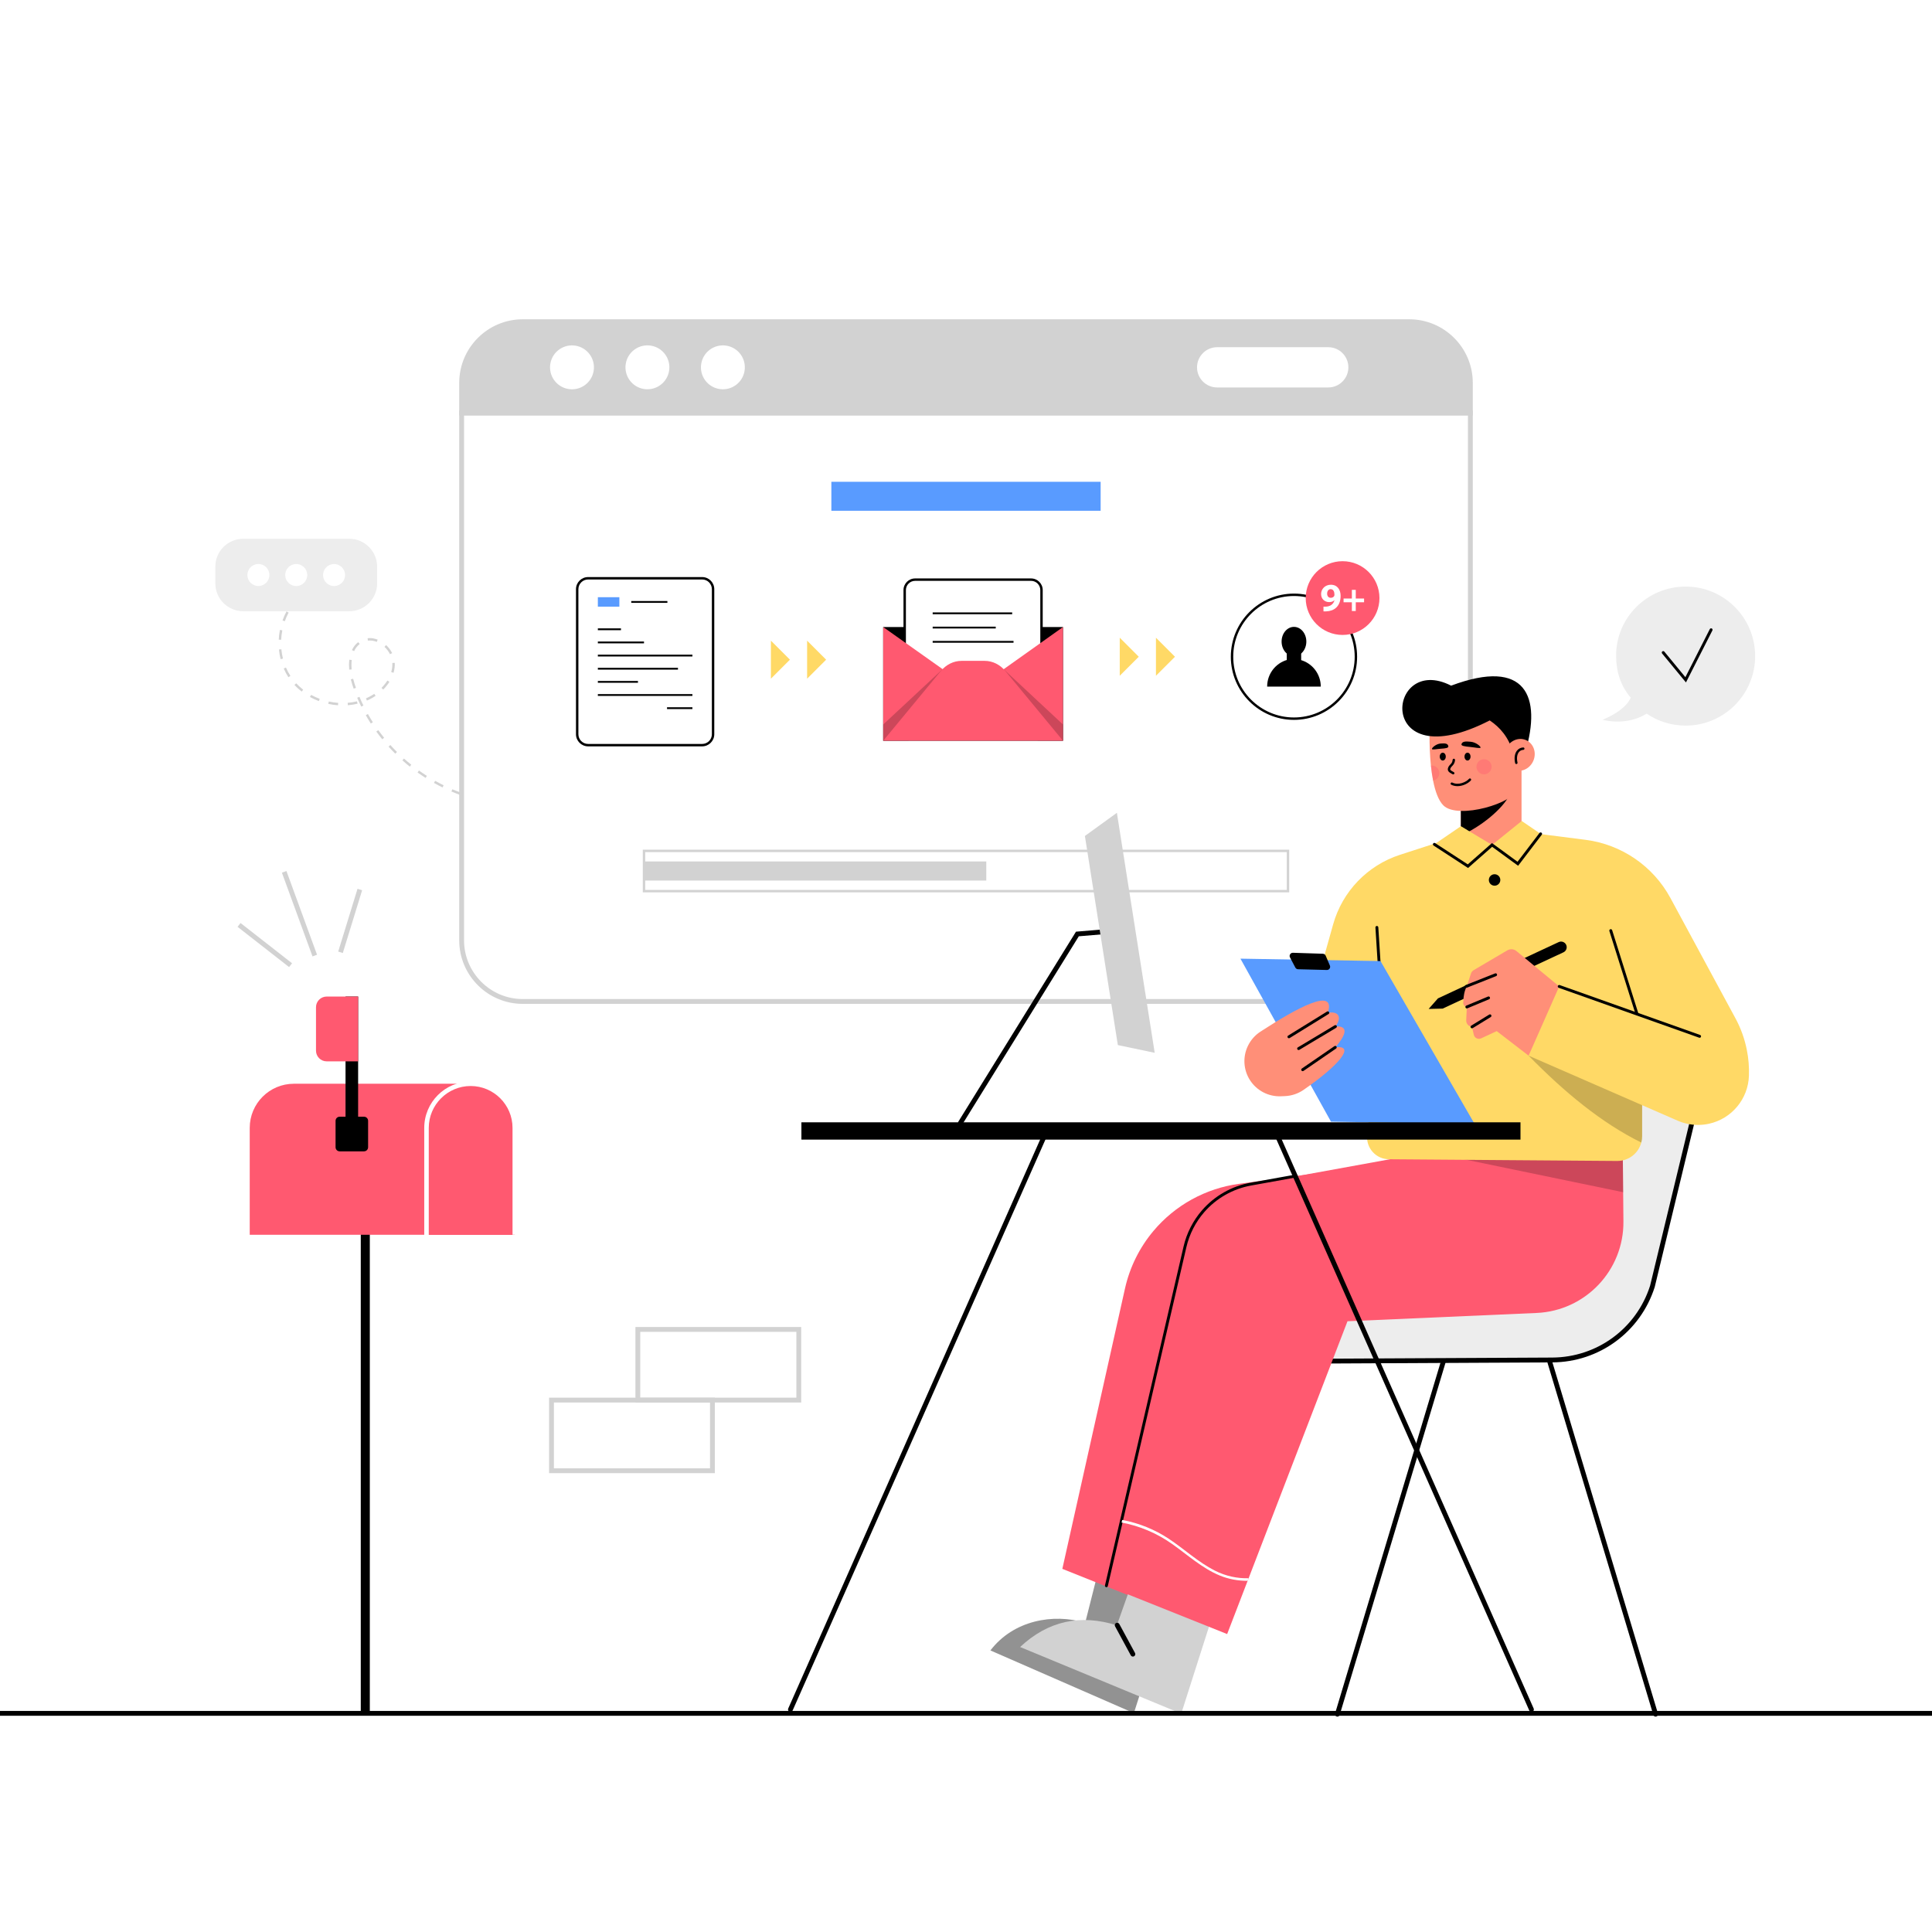
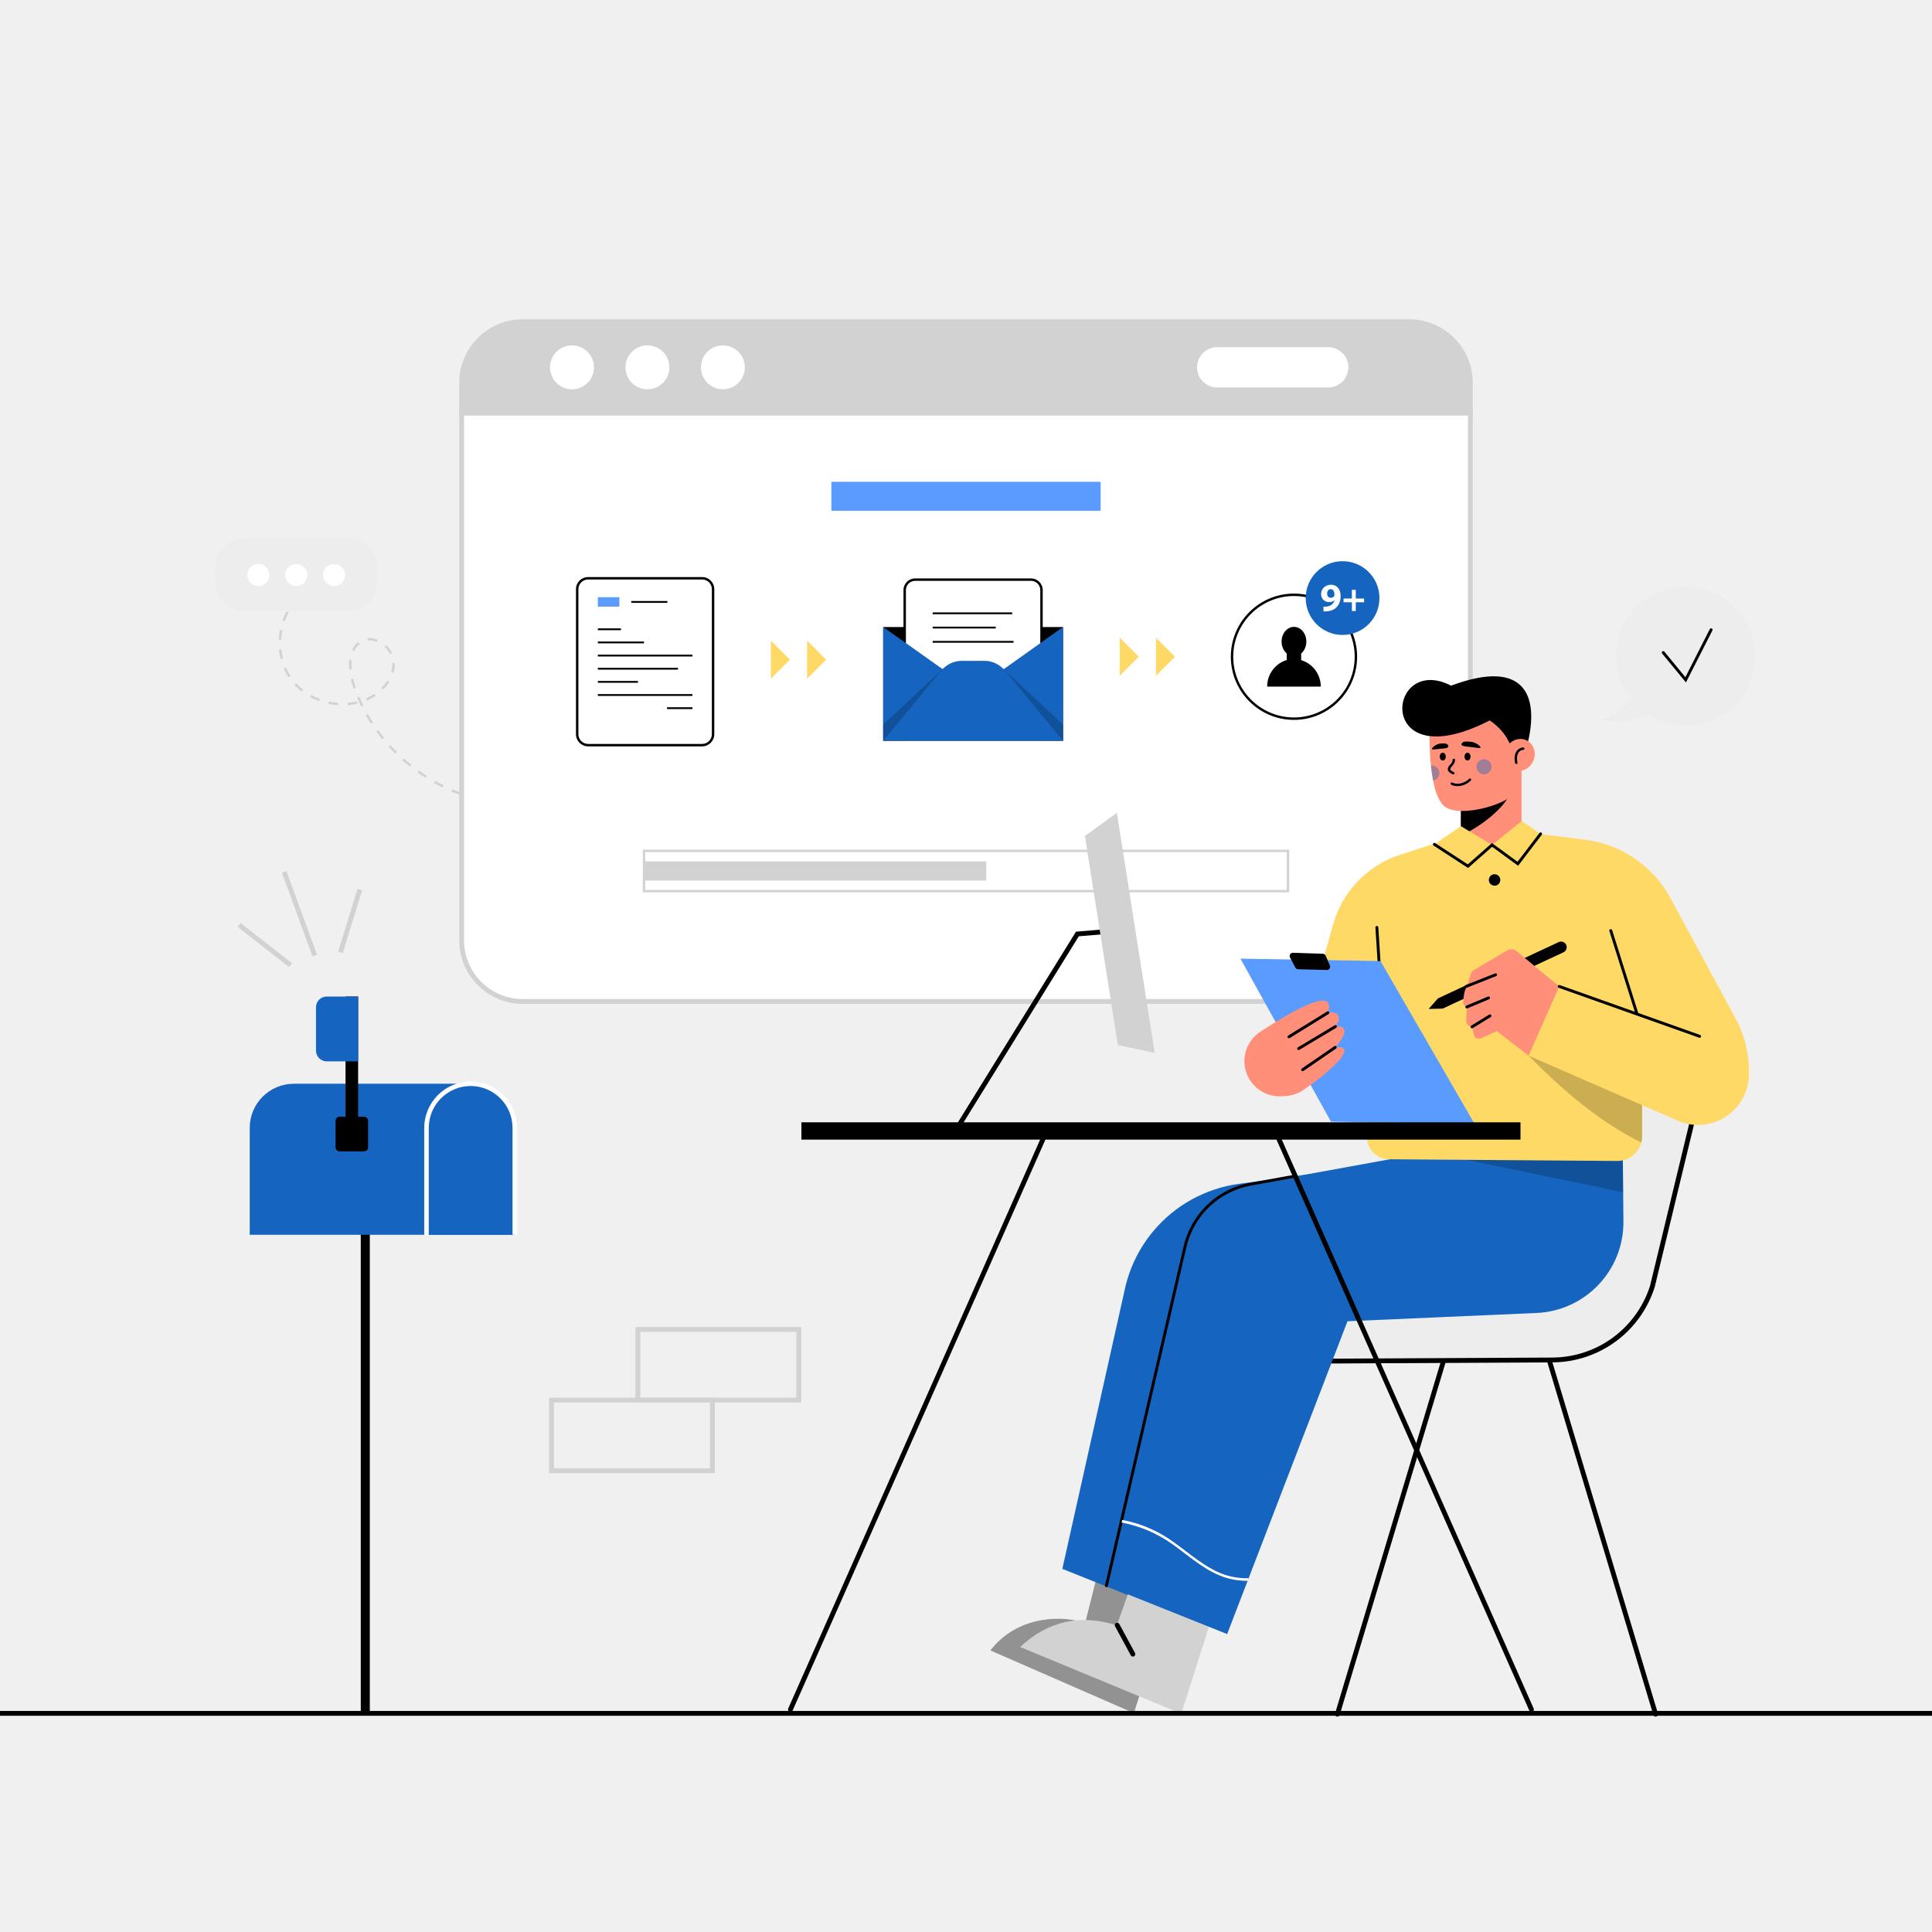
<svg xmlns="http://www.w3.org/2000/svg" version="1.1" x="0px" y="0px" viewBox="0 0 2000 2000" style="enable-background:new 0 0 2000 2000;" xml:space="preserve">
  <g id="BACKGROUND">
-     <rect style="fill:#FFFFFF;" width="2000" height="2000" />
+     <rect style="fill:#ff000000;" width="2000" height="2000" />
  </g>
  <g id="OBJECTS">
    <g>
      <g>
        <path style="fill:#D2D2D2;" d="M495.989,828.682c-3.24-0.745-6.519-1.602-9.744-2.548l0.703-2.4     c3.179,0.933,6.409,1.777,9.6,2.511L495.989,828.682z M476.67,823.018c-3.142-1.124-6.298-2.357-9.38-3.663l0.977-2.302     c3.038,1.289,6.149,2.504,9.246,3.612L476.67,823.018z M458.132,815.166c-2.998-1.475-5.995-3.053-8.907-4.691l1.225-2.18     c2.874,1.616,5.829,3.173,8.785,4.628L458.132,815.166z M440.587,805.302c-2.813-1.791-5.62-3.687-8.343-5.633l1.455-2.034     c2.687,1.921,5.457,3.792,8.231,5.558L440.587,805.302z M424.216,793.596c-2.612-2.09-5.199-4.275-7.69-6.494l1.663-1.868     c2.458,2.191,5.012,4.347,7.59,6.409L424.216,793.596z M409.192,780.205c-2.373-2.353-4.712-4.802-6.953-7.278l1.853-1.677     c2.211,2.443,4.519,4.858,6.86,7.18L409.192,780.205z M395.686,765.287c-2.108-2.598-4.17-5.286-6.128-7.986l2.024-1.467     c1.931,2.665,3.965,5.315,6.045,7.879L395.686,765.287z M383.879,748.987c-1.811-2.815-3.564-5.714-5.209-8.616l2.175-1.233     c1.621,2.861,3.35,5.72,5.136,8.496L383.879,748.987z M373.959,731.471c-1.484-3.009-2.894-6.091-4.189-9.158l2.302-0.974     c1.278,3.024,2.666,6.061,4.129,9.026L373.959,731.471z M349.919,730.1c-3.359-0.237-6.748-0.724-10.068-1.45l0.532-2.441     c3.204,0.7,6.472,1.169,9.712,1.399L349.919,730.1z M360.096,730.063l-0.198-2.493c3.285-0.261,6.538-0.779,9.669-1.539     l0.591,2.429C366.899,729.252,363.514,729.791,360.096,730.063z M330.093,725.775c-3.189-1.195-6.298-2.626-9.242-4.253     l1.208-2.188c2.838,1.567,5.836,2.947,8.91,4.099L330.093,725.775z M379.833,725.236l-0.991-2.295     c0.876-0.378,1.746-0.78,2.605-1.204c2.046-1.011,4.053-2.177,5.962-3.463l1.397,2.073c-2.001,1.35-4.105,2.572-6.252,3.632     C381.654,724.421,380.748,724.84,379.833,725.236z M312.341,715.934c-2.711-2.096-5.245-4.405-7.533-6.865l1.831-1.702     c2.195,2.36,4.628,4.577,7.23,6.589L312.341,715.934z M396.702,713.845l-1.77-1.765c2.362-2.372,4.404-4.919,6.067-7.573     l2.119,1.328C401.355,708.646,399.197,711.342,396.702,713.845z M366.127,712.922c-0.508-1.436-0.996-2.877-1.465-4.326     c-0.568-1.753-1.074-3.556-1.508-5.358l2.432-0.583c0.417,1.739,0.907,3.48,1.454,5.172c0.461,1.427,0.942,2.847,1.443,4.26     L366.127,712.922z M298.528,701.029c-1.832-2.82-3.447-5.848-4.8-9l2.297-0.986c1.296,3.021,2.844,5.923,4.6,8.624     L298.528,701.029z M407.388,696.451l-2.4-0.701c0.797-2.728,1.201-5.504,1.202-8.251c0-0.406-0.009-0.815-0.026-1.222     l2.497-0.107c0.02,0.443,0.028,0.886,0.028,1.329C408.689,690.485,408.251,693.496,407.388,696.451z M361.504,693.192     c-0.138-1.626-0.208-3.23-0.208-4.767c-0.001-1.885,0.103-3.724,0.31-5.469l2.483,0.296c-0.195,1.646-0.294,3.386-0.293,5.172     c0,1.469,0.067,3.002,0.198,4.558L361.504,693.192z M290.481,682.373c-0.815-3.258-1.393-6.633-1.713-10.034l2.488-0.234     c0.31,3.275,0.864,6.526,1.649,9.661L290.481,682.373z M403.724,677.201c-1.396-2.782-3.375-5.409-5.719-7.595l1.704-1.829     c2.56,2.388,4.72,5.258,6.249,8.303L403.724,677.201z M366.588,674.026l-2.263-1.06c1.572-3.359,3.756-6.13,6.489-8.239     l1.526,1.98C369.926,668.569,367.991,671.031,366.588,674.026z M390.026,664.486c-2.417-0.957-4.849-1.442-7.225-1.442     c-0.002,0-0.005,0-0.009,0c-0.653,0-1.306,0.037-1.957,0.112l-0.291-2.483c0.746-0.088,1.497-0.129,2.247-0.129     c0.003,0,0.006,0,0.01,0c2.693,0,5.432,0.545,8.145,1.618L390.026,664.486z M291.049,662.294l-2.498-0.127     c0.171-3.375,0.59-6.771,1.243-10.095l2.454,0.483C291.616,655.76,291.213,659.037,291.049,662.294z M294.833,643.093     l-2.356-0.833c1.138-3.22,2.518-6.354,4.105-9.315l2.205,1.182C297.259,636.976,295.929,639.993,294.833,643.093z      M304.087,625.896l-1.985-1.521c2.086-2.721,4.397-5.256,6.871-7.538l1.694,1.838C308.3,620.859,306.085,623.289,304.087,625.896     z" />
        <g>
          <path style="fill:#EDEDED;" d="M361.56,632.746H251.756c-15.932,0-28.848-12.916-28.848-28.848v-17.305      c0-15.932,12.915-28.848,28.848-28.848H361.56c15.932,0,28.848,12.916,28.848,28.848v17.305      C390.408,619.831,377.493,632.746,361.56,632.746z" />
          <g>
            <ellipse transform="matrix(0.9997 -0.0238 0.0238 0.9997 -14.0848 6.5315)" style="fill:#FFFFFF;" cx="267.477" cy="595.246" rx="11.397" ry="11.397" />
            <ellipse transform="matrix(0.999 -0.0453 0.0453 0.999 -26.6581 14.5074)" style="fill:#FFFFFF;" cx="306.658" cy="595.246" rx="11.397" ry="11.397" />
            <ellipse transform="matrix(0.999 -0.0453 0.0453 0.999 -26.6178 16.2828)" style="fill:#FFFFFF;" cx="345.839" cy="595.246" rx="11.397" ry="11.397" />
          </g>
        </g>
      </g>
      <g>
        <g>
          <path style="fill:#FFFFFF;" d="M477.881,427.5v545.911c0,34.96,28.34,63.3,63.3,63.3h917.638c34.96,0,63.3-28.34,63.3-63.3      V427.5H477.881z" />
          <path style="fill:#D2D2D2;" d="M1458.818,1039.211H541.182c-36.283,0-65.801-29.519-65.801-65.801V425h1049.238v548.411      C1524.619,1009.692,1495.1,1039.211,1458.818,1039.211z M480.381,430v543.411c0,33.525,27.275,60.801,60.801,60.801h917.637      c33.525,0,60.801-27.275,60.801-60.801V430H480.381z" />
        </g>
        <g>
          <g>
            <path style="fill:#D2D2D2;" d="M1522.119,396.319c0-34.96-28.34-63.3-63.3-63.3H541.181c-34.96,0-63.3,28.34-63.3,63.3V427.5       h1044.238V396.319z" />
            <path style="fill:#D2D2D2;" d="M1524.619,430H475.381v-33.682c0-36.282,29.518-65.8,65.801-65.8h917.637       c36.282,0,65.801,29.518,65.801,65.8V430z M480.381,425h1039.238v-28.682c0-33.525-27.275-60.8-60.801-60.8H541.182       c-33.525,0-60.801,27.274-60.801,60.8V425z" />
          </g>
          <g>
            <ellipse transform="matrix(0.172 -0.9851 0.9851 0.172 115.6867 898.1489)" style="fill:#FFFFFF;" cx="592.1" cy="380.259" rx="22.725" ry="22.725" />
            <ellipse transform="matrix(0.1613 -0.9869 0.9869 0.1613 186.8234 980.3604)" style="fill:#FFFFFF;" cx="670.225" cy="380.259" rx="22.725" ry="22.725" />
            <ellipse transform="matrix(0.1556 -0.9878 0.9878 0.1556 256.2703 1060.32)" style="fill:#FFFFFF;" cx="748.35" cy="380.259" rx="22.725" ry="22.725" />
          </g>
          <path style="fill:#FFFFFF;" d="M1375,401.093h-115c-11.506,0-20.833-9.327-20.833-20.833v0c0-11.506,9.328-20.833,20.833-20.833      h115c11.506,0,20.833,9.327,20.833,20.833v0C1395.833,391.765,1386.506,401.093,1375,401.093z" />
        </g>
        <g>
          <rect x="860.625" y="498.75" style="fill:#599BFF;" width="278.75" height="30" />
          <g>
            <g>
              <rect x="666.667" y="880.833" style="fill:#FFFFFF;" width="666.667" height="41.667" />
              <path style="fill:#D2D2D2;" d="M1334.583,923.75H665.416v-44.166h669.166V923.75z M667.916,921.25h664.166v-39.166H667.916        V921.25z" />
            </g>
            <g>
              <rect x="666.667" y="891.781" style="fill:#D2D2D2;" width="354.326" height="19.771" />
            </g>
          </g>
          <g>
            <g>
              <polygon style="fill:#FFD966;" points="798.04,702.581 798.04,663.206 817.728,682.893       " />
              <polygon style="fill:#FFD966;" points="835.52,702.581 835.52,663.206 855.208,682.893       " />
            </g>
            <g>
              <polygon style="fill:#FFD966;" points="1159.157,699.538 1159.157,660.163 1178.844,679.85       " />
              <polygon style="fill:#FFD966;" points="1196.636,699.538 1196.636,660.163 1216.324,679.85       " />
            </g>
            <g>
              <g>
                <path style="fill:#FFFFFF;" d="M726.881,771.37H608.795c-6.236,0-11.291-5.055-11.291-11.291V609.921         c0-6.236,5.055-11.291,11.291-11.291h118.086c6.236,0,11.291,5.055,11.291,11.291v150.158         C738.172,766.315,733.117,771.37,726.881,771.37z" />
                <path d="M726.881,772.621H608.795c-6.915,0-12.542-5.626-12.542-12.542V609.921c0-6.915,5.626-12.542,12.542-12.542h118.086         c6.915,0,12.542,5.626,12.542,12.542v150.159C739.423,766.995,733.796,772.621,726.881,772.621z M608.795,599.879         c-5.537,0-10.042,4.504-10.042,10.042v150.159c0,5.537,4.504,10.042,10.042,10.042h118.086         c5.537,0,10.042-4.504,10.042-10.042V609.921c0-5.537-4.504-10.042-10.042-10.042H608.795z" />
              </g>
              <g>
                <rect x="618.898" y="618.226" style="fill:#599BFF;" width="22.272" height="9.798" />
                <rect x="653.479" y="622.188" width="37.413" height="1.875" />
                <rect x="618.898" y="650.494" width="23.933" height="1.875" />
                <rect x="618.898" y="664.103" width="47.769" height="1.875" />
                <rect x="618.898" y="677.711" width="97.881" height="1.875" />
                <rect x="618.898" y="691.321" width="82.936" height="1.875" />
                <rect x="618.898" y="704.929" width="41.516" height="1.875" />
                <rect x="618.898" y="718.538" width="97.881" height="1.875" />
                <rect x="690.502" y="732.147" width="26.277" height="1.875" />
              </g>
            </g>
            <g>
              <rect x="914.28" y="649.105" width="186.138" height="117.72" />
              <g>
                <g>
                  <path style="fill:#FFFFFF;" d="M1067.375,756.62H947.323c-5.957,0-10.786-4.829-10.786-10.786V610.827          c0-5.957,4.829-10.786,10.786-10.786h120.052c5.957,0,10.786,4.829,10.786,10.786v135.006          C1078.161,751.791,1073.332,756.62,1067.375,756.62z" />
                  <path d="M1067.375,757.87H947.323c-6.637,0-12.037-5.399-12.037-12.036V610.828c0-6.637,5.4-12.036,12.037-12.036h120.052          c6.636,0,12.036,5.399,12.036,12.036v135.006C1079.412,752.471,1074.011,757.87,1067.375,757.87z M947.323,601.292          c-5.259,0-9.537,4.277-9.537,9.536v135.006c0,5.259,4.279,9.536,9.537,9.536h120.052c5.259,0,9.536-4.277,9.536-9.536          V610.828c0-5.259-4.277-9.536-9.536-9.536H947.323z" />
                </g>
                <g>
                  <rect x="965.498" y="633.97" width="82.31" height="1.875" />
                  <rect x="965.498" y="648.723" width="65.293" height="1.875" />
                  <rect x="965.498" y="663.475" width="83.701" height="1.875" />
                </g>
              </g>
-               <polyline style="fill:#FF5970;" points="914.279,649.108 989.476,702.389 914.279,766.824       " />
-               <polyline style="fill:#FF5970;" points="1100.418,649.108 1024.694,702.916 1100.418,766.824       " />
+               <polyline style="fill:#1565c0;" points="914.279,649.108 989.476,702.389 914.279,766.824       " />
+               <polyline style="fill:#1565c0;" points="1100.418,649.108 1024.694,702.916 1100.418,766.824       " />
              <polygon style="opacity:0.2;" points="1100.418,750.01 1100.418,766.825 1074.338,766.825 1038.89,692.675       " />
              <polygon style="opacity:0.2;" points="914.279,750.01 914.279,766.825 940.359,766.825 975.807,692.675       " />
-               <path style="fill:#FF5970;" d="M973.861,694.746l-59.582,72.079h186.139l-59.582-72.079        c-5.607-6.783-13.356-10.618-21.457-10.618h-24.063C987.217,684.128,979.468,687.963,973.861,694.746z" />
+               <path style="fill:#1565c0;" d="M973.861,694.746l-59.582,72.079h186.139l-59.582-72.079        c-5.607-6.783-13.356-10.618-21.457-10.618h-24.063C987.217,684.128,979.468,687.963,973.861,694.746z" />
            </g>
            <g>
              <g>
                <g>
                  <ellipse transform="matrix(0.7071 -0.7071 0.7071 0.7071 -88.3933 1146.3)" style="fill:#FFFFFF;" cx="1339.51" cy="679.85" rx="64.115" ry="64.115" />
                  <path d="M1339.509,745.215c-36.042,0-65.364-29.323-65.364-65.365c0-36.043,29.321-65.365,65.364-65.365          s65.366,29.322,65.366,65.365C1404.875,715.892,1375.552,745.215,1339.509,745.215z M1339.509,616.985          c-34.663,0-62.864,28.201-62.864,62.865c0,34.664,28.201,62.865,62.864,62.865c34.666,0,62.866-28.201,62.866-62.865          C1402.375,645.185,1374.175,616.985,1339.509,616.985z" />
                </g>
                <g>
                  <ellipse cx="1339.51" cy="664.142" rx="12.805" ry="15.204" />
                  <path d="M1367.259,710.762h-55.498v-0.139c0-12.807,8.502-24.057,20.823-27.553l6.597-1.872l7.085,1.963          C1358.671,686.598,1367.259,697.889,1367.259,710.762L1367.259,710.762z" />
                  <rect x="1332.064" y="672.899" width="14.892" height="14.523" />
                </g>
              </g>
              <g>
-                 <circle style="fill:#FF5970;" cx="1389.837" cy="619.121" r="38.171" />
+                 <circle style="fill:#1565c0;" cx="1389.837" cy="619.121" r="38.171" />
                <g>
                  <path style="fill:#FFFFFF;" d="M1370.061,627.984c0.784,0.082,1.481,0.082,2.717,0c1.893-0.124,3.826-0.658,5.266-1.645          c1.729-1.194,2.881-2.921,3.374-4.938l-0.124-0.04c-1.193,1.233-2.921,1.933-5.347,1.933c-4.526,0-8.355-3.168-8.355-8.352          c0-5.226,4.198-9.628,10.081-9.628c6.871,0,10.124,5.266,10.124,11.521c0,5.555-1.772,9.627-4.694,12.302          c-2.55,2.303-6.047,3.58-10.201,3.744c-1.072,0.082-2.141,0.042-2.841,0V627.984z M1373.847,614.572          c0,2.303,1.236,4.278,3.786,4.278c1.689,0,2.881-0.823,3.457-1.769c0.204-0.37,0.328-0.782,0.328-1.563          c0-2.839-1.069-5.637-3.91-5.637C1375.371,609.882,1373.807,611.773,1373.847,614.572z" />
                  <path style="fill:#FFFFFF;" d="M1403.486,610.622v8.969h8.597v3.868h-8.597v9.052h-4.034v-9.052h-8.6v-3.868h8.6v-8.969          H1403.486z" />
                </g>
              </g>
            </g>
          </g>
        </g>
      </g>
      <g>
        <path d="M1384.451,1777.026c-0.237,0-0.479-0.034-0.72-0.105c-1.321-0.398-2.07-1.792-1.675-3.115l114.834-382.153     c0.398-1.321,1.77-2.073,3.115-1.675c1.321,0.398,2.07,1.792,1.675,3.115l-114.834,382.153     C1386.519,1776.328,1385.527,1777.026,1384.451,1777.026z" />
        <path d="M1713.894,1777.026c-1.077,0-2.068-0.698-2.395-1.78l-114.834-382.153c-0.396-1.323,0.354-2.717,1.675-3.115     c1.338-0.398,2.715,0.354,3.115,1.675l114.834,382.153c0.396,1.323-0.354,2.717-1.675,3.115     C1714.373,1776.992,1714.131,1777.026,1713.894,1777.026z" />
        <g>
          <path style="fill:#EDEDED;" d="M1348.311,1409.142l258.613-1.306c47.371-0.239,89.2-30.956,103.608-76.083l52.668-217.984      l-192.932-73.417L1348.311,1409.142z" />
          <path d="M1343.875,1411.663l225.33-374.392l1.953,0.745l194.99,74.202l-53.186,220.122      c-14.832,46.477-57.422,77.751-106.025,77.998L1343.875,1411.663z M1571.333,1043.433l-218.586,363.186l254.165-1.282      c46.431-0.234,87.114-30.112,101.24-74.343l52.102-215.671L1571.333,1043.433z" />
        </g>
      </g>
      <g>
        <path style="fill:#D2D2D2;" d="M829.394,1451.86H657.795v-78.142h171.599V1451.86z M662.795,1446.86h161.599v-68.142H662.795     V1446.86z" />
        <path style="fill:#D2D2D2;" d="M740,1525H568.402v-78.14H740V1525z M573.402,1520H735v-68.14H573.402V1520z" />
      </g>
      <g>
        <g>
          <path style="fill:#EDEDED;" d="M1744.959,607.222c-39.744,0-72.279,32.22-71.963,71.963      c0.129,16.231,4.504,30.398,15.129,43.106c-4.375,9.792-16.411,17.455-29.12,22.866c17.87,4.217,34.537,0.675,45.55-6.42      c11.519,7.83,25.425,12.41,40.404,12.41c39.744,0,71.963-32.219,71.963-71.963      C1816.922,639.441,1784.703,607.222,1744.959,607.222z" />
          <path d="M1745.3,706.473l-24.697-29.99c-0.527-0.64-0.437-1.585,0.203-2.112c0.64-0.525,1.584-0.437,2.112,0.205l21.782,26.45      l25.291-49.775c0.378-0.74,1.287-1.028,2.017-0.658c0.74,0.376,1.033,1.279,0.659,2.018L1745.3,706.473z" />
        </g>
        <g>
          <g>
            <g>
              <path style="fill:#929292;" d="M1211.104,1656.5l-37.32,116.919l-148.519-64.884c23.75-31.159,65-38.659,98.125-28.659        l13.75-54.375L1211.104,1656.5z" />
-               <path style="fill:#FF5970;" d="M1622.943,1189.057l0.758,82.872l-285.636,103.325l-113.333,298.81l-125-50l64.931-290.545        c4.933-21.819,15.015-42.14,29.405-59.267l0,0c22.403-26.666,53.929-44.04,88.439-48.737l246.374-33.534L1622.943,1189.057z" />
+               <path style="fill:#1565c0;" d="M1622.943,1189.057l0.758,82.872l-285.636,103.325l-113.333,298.81l-125-50l64.931-290.545        c4.933-21.819,15.015-42.14,29.405-59.267l0,0c22.403-26.666,53.929-44.04,88.439-48.737l246.374-33.534L1622.943,1189.057z" />
            </g>
            <path style="fill:#D2D2D2;" d="M1262.482,1649.655l-39.683,124.323l-166.786-68.992c28.976-27.137,62.429-34.306,100.146-22.45       l23.506-66.405L1262.482,1649.655z" />
-             <path style="fill:#FF5970;" d="M1680.565,1264.426c0.45,50.625-39.275,92.525-89.875,94.75l-195.775,8.575l-124.575,323.825       l-15.925-6.375l-78.875-31.55l-30.2-12.075l83.7-348.75c9.7-35.175,38.7-61.65,74.575-68.175l175.925-32l22.05-4l178.2-7.1       l0.5,52.625L1680.565,1264.426z" />
+             <path style="fill:#1565c0;" d="M1680.565,1264.426c0.45,50.625-39.275,92.525-89.875,94.75l-195.775,8.575l-124.575,323.825       l-15.925-6.375l-78.875-31.55l-30.2-12.075l83.7-348.75c9.7-35.175,38.7-61.65,74.575-68.175l175.925-32l22.05-4l178.2-7.1       l0.5,52.625L1680.565,1264.426z" />
            <polygon style="opacity:0.2;" points="1680.29,1234.176 1479.54,1192.651 1501.59,1188.651 1679.79,1181.551      " />
            <path d="M1145.342,1643.066c-0.112,0-0.227-0.015-0.342-0.039c-0.806-0.188-1.309-0.994-1.123-1.802l81.357-350.911       c3.208-13.831,9.832-26.799,19.158-37.507c12.954-14.875,30.779-24.993,50.188-28.494l46.667-8.416       c0.825-0.132,1.594,0.396,1.743,1.211c0.146,0.815-0.396,1.594-1.211,1.743l-46.667,8.416       c-18.74,3.379-35.95,13.147-48.459,27.51c-9.001,10.339-15.398,22.861-18.494,36.216l-81.357,350.911       C1146.641,1642.598,1146.023,1643.066,1145.342,1643.066z" />
            <path d="M1172.766,1714.875c-0.889,0-1.748-0.474-2.2-1.309l-16.25-30c-0.659-1.216-0.208-2.732,1.006-3.389       c1.216-0.657,2.732-0.208,3.389,1.006l16.25,30c0.659,1.216,0.208,2.732-1.006,3.389       C1173.577,1714.778,1173.169,1714.875,1172.766,1714.875z" />
            <path style="fill:#FFFFFF;" d="M1257.584,1625.878c-17.186-8.703-31.36-22.076-47.296-32.704       c-14.728-9.822-31.232-16.504-48.598-19.725l-0.64,2.666c18.469,3.47,36.257,10.896,52.08,22.033       c16.125,11.349,30.973,25.084,49.385,32.747c9.37,3.9,19.177,5.614,29.028,5.567l1.027-2.669       C1280.966,1634.059,1269.24,1631.78,1257.584,1625.878z" />
          </g>
          <g>
            <rect x="1512.265" y="789.501" style="fill:#FF8F78;" width="62.825" height="85" />
            <path d="M1562.765,822.676c-7.2,15.125-31.15,34.025-50.5,42.175v-48.85L1562.765,822.676z" />
            <path style="fill:#FF8F78;" d="M1571.925,789.6l-2,8.15l-6.85,27.75c-0.925,0.625-1.9,1.25-2.95,1.85       c-12.05,6.975-32.325,12.575-47.85,12.125c-7.75-0.225-14.3-1.925-18.1-5.725c-5.175-5.175-8.525-14.825-10.65-25.75       c-0.975-4.975-1.7-10.2-2.25-15.425c-1.175-11.325-1.45-22.55-1.45-30.6c-0.025-7.175,0.2-11.825,0.2-11.825l42.7-20.75       l41.875,12.2l3.725,24.45l1.925,12.575l1.65,10.875L1571.925,789.6z" />
            <path d="M1579.047,778.412c16.774-56.728,1.22-97.901-76.857-68.622c-67.097-34.464-79.907,97.596,39.953,35.989       c10.951,7.312,19.568,17.556,24.094,32.939L1579.047,778.412z" />
            <ellipse transform="matrix(0.3809 -0.9246 0.9246 0.3809 251.3572 1938.332)" style="fill:#FF8F78;" cx="1573.151" cy="781.462" rx="16.673" ry="15.453" />
            <g>
              <path d="M1504.375,801.666c-0.22,0-0.44-0.056-0.64-0.176c-0.352-0.209-0.71-0.405-1.064-0.599        c-2.161-1.185-5.12-2.808-3.403-6.649c0.569-1.277,1.404-2.143,2.139-2.909c1.14-1.187,2.124-2.211,2.349-4.775        c0.059-0.687,0.679-1.202,1.353-1.137c0.688,0.06,1.199,0.665,1.138,1.354c-0.3,3.444-1.753,4.956-3.037,6.29        c-0.679,0.708-1.267,1.318-1.658,2.196c-0.706,1.577-0.19,2.059,2.322,3.438c0.381,0.208,0.767,0.42,1.142,0.643        c0.593,0.353,0.789,1.121,0.435,1.714C1505.215,801.448,1504.8,801.666,1504.375,801.666z" />
              <path d="M1512.915,770.316c-0.59,1.828,3.398,2.411,8.725,2.91c5.327,0.5,10.914,1.876,11.032,0.616        c0.118-1.26-4.785-5.471-10.112-5.97C1517.233,767.373,1513.883,767.315,1512.915,770.316z" />
              <path d="M1499.32,772.492c0.362,1.843-3.059,2.274-7.609,2.571c-4.549,0.297-9.385,1.459-9.391,0.199        c-0.005-1.259,4.464-5.269,9.014-5.566C1495.884,769.398,1498.725,769.467,1499.32,772.492z" />
              <path d="M1508.777,813.827c-2.175,0-4.368-0.433-6.418-1.459c-0.618-0.309-0.867-1.06-0.559-1.677        c0.31-0.618,1.069-0.862,1.677-0.559c6.128,3.062,14.097-0.349,17.261-3.882c0.464-0.515,1.255-0.555,1.763-0.098        c0.515,0.46,0.559,1.251,0.098,1.765C1519.878,810.957,1514.38,813.827,1508.777,813.827z" />
              <ellipse cx="1519.167" cy="783.229" rx="3.125" ry="4.063" />
              <ellipse cx="1493.542" cy="783.229" rx="3.125" ry="4.063" />
-               <circle style="opacity:0.4;fill:#FF5970;" cx="1536.25" cy="793.75" r="7.813" />
-               <path style="opacity:0.4;fill:#FF5970;" d="M1490,800.3c0,3.875-2.8,7.075-6.475,7.7c-0.975-4.975-1.7-10.2-2.25-15.425        c0.3-0.05,0.625-0.075,0.925-0.075C1486.5,792.5,1490,796,1490,800.3z" />
+               <circle style="opacity:0.4;fill:#1565c0;" cx="1536.25" cy="793.75" r="7.813" />
+               <path style="opacity:0.4;fill:#1565c0;" d="M1490,800.3c0,3.875-2.8,7.075-6.475,7.7c-0.975-4.975-1.7-10.2-2.25-15.425        c0.3-0.05,0.625-0.075,0.925-0.075C1486.5,792.5,1490,796,1490,800.3z" />
            </g>
            <path d="M1569.688,790.938c-0.571,0-1.084-0.391-1.218-0.969c-1.167-5.061-0.525-9.706,1.763-12.743       c1.606-2.13,3.879-3.331,6.577-3.474c0.681-0.016,1.279,0.494,1.313,1.183c0.037,0.69-0.493,1.278-1.182,1.315       c-1.936,0.101-3.564,0.96-4.712,2.48c-1.843,2.446-2.324,6.338-1.323,10.677c0.154,0.673-0.264,1.344-0.938,1.499       C1569.873,790.928,1569.78,790.938,1569.688,790.938z" />
          </g>
          <g>
            <path style="fill:#FFD966;" d="M1808.265,1086.601l-108.35-0.45v90.025c0,2.275-0.3,4.475-0.85,6.575       c-2.925,11.025-13,19.15-24.95,19.075l-236.35-1.775c-13.4-0.1-23.825-11.7-22.475-25.05l8.8-86.35l-57.5-83.75l13.475-48.025       c9.55-34.025,35.475-61.025,69.075-71.95l63.726-20.673L1545,874.375l22.429-14.443l73.886,9.443       c37.325,4.775,70.05,27.225,87.95,60.325l67.275,124.45C1802.065,1064.351,1805.99,1075.301,1808.265,1086.601z" />
            <path d="M1478.923,1044.449l14.549-0.346l125.003-58.269c2.92-1.361,4.184-4.832,2.823-7.752       c-1.361-2.92-4.832-4.184-7.752-2.823l-125.003,58.269L1478.923,1044.449z" />
            <g>
              <polygon style="fill:#FFD966;" points="1512.348,855.292 1544.568,874.674 1519.583,897.5 1484.848,874.042       " />
              <polygon style="fill:#FFD966;" points="1544.568,874.674 1570.833,894.583 1594.848,863.209 1575.265,849.876       " />
            </g>
            <path d="M1519.719,898.545l-35.688-23.245c-0.696-0.453-0.891-1.382-0.439-2.076c0.454-0.692,1.387-0.885,2.075-0.438       l33.779,22.002l25.034-22.035l26.467,19.336l22.708-29.789c0.503-0.659,1.445-0.786,2.102-0.283       c0.659,0.502,0.786,1.443,0.286,2.102l-24.49,32.125l-26.897-19.648L1519.719,898.545z" />
            <path style="opacity:0.2;" d="M1699.915,1094.151v82.025c0,2.275-0.3,4.475-0.85,6.575       c-40.911-20.134-79.422-51.919-116.65-89.925L1699.915,1094.151z" />
            <g>
              <path style="fill:#FF8F78;" d="M1614.09,1021.148l-44.26-36.6c-2.692-2.226-6.493-2.516-9.491-0.725l-34.85,20.51        c-1.304,0.767-2.282,1.984-2.752,3.422l-4.271,13.081c-2.603,4.984-3.518,10.525-3.654,16.323        c-0.555,2.48,1.135,4.904,3.654,5.24l0,0l-0.643,13.726c-0.165,3.518,2.452,6.549,5.956,6.899l0,0l1.908,8.15        c0.789,3.372,4.478,5.167,7.619,3.708l16.099-7.483l33.013,25.425l33.862-28.237L1614.09,1021.148z" />
              <g>
                <path d="M1517.813,1022.627c-0.596,0-1.162-0.359-1.394-0.95c-0.305-0.769,0.071-1.641,0.842-1.946l30.444-12.06         c0.774-0.308,1.643,0.071,1.946,0.842c0.305,0.769-0.071,1.641-0.842,1.946l-30.444,12.06         C1518.184,1022.593,1517.996,1022.627,1517.813,1022.627z" />
                <path d="M1518.464,1043.899c-0.586,0-1.145-0.349-1.384-0.925c-0.32-0.764,0.042-1.643,0.808-1.96l22.5-9.375         c0.759-0.317,1.643,0.044,1.96,0.808c0.32,0.764-0.042,1.643-0.808,1.96l-22.5,9.375         C1518.852,1043.86,1518.657,1043.899,1518.464,1043.899z" />
                <path d="M1523.779,1064.521c-0.505,0-0.996-0.254-1.279-0.713c-0.435-0.706-0.215-1.631,0.491-2.063l18.647-11.458         c0.715-0.435,1.631-0.21,2.063,0.491c0.434,0.706,0.215,1.631-0.491,2.063l-18.647,11.458         C1524.316,1064.451,1524.045,1064.521,1523.779,1064.521z" />
              </g>
            </g>
            <path style="fill:#FFD966;" d="M1810.49,1113.622c-0.4,12.025-4.875,23.15-12.15,31.9c-7.3,8.775-17.425,15.175-29.175,17.775       c-3.75,0.825-7.525,1.225-11.325,1.225c-7.225,0-14.425-1.475-21.125-4.4l-154.3-67.3l31.675-71.675l194.175,65.45       C1810.065,1095.447,1810.815,1104.522,1810.49,1113.622z" />
            <path d="M1759.431,1074.294c-0.166,0-0.337-0.029-0.503-0.088l-145.342-51.646c-0.779-0.278-1.189-1.135-0.911-1.917       c0.278-0.779,1.13-1.186,1.917-0.911l145.342,51.646c0.779,0.278,1.189,1.135,0.911,1.917       C1760.625,1073.909,1760.049,1074.294,1759.431,1074.294z" />
            <path d="M1432.048,1067.703c-0.784,0-1.445-0.61-1.494-1.404l-6.719-106.151c-0.054-0.828,0.576-1.539,1.401-1.592       c0.803-0.072,1.54,0.575,1.592,1.401l6.719,106.151c0.054,0.828-0.576,1.541-1.401,1.592       C1432.114,1067.703,1432.08,1067.703,1432.048,1067.703z" />
            <path d="M1694.331,1050.19c-0.637,0-1.228-0.41-1.431-1.05l-26.875-85.326c-0.249-0.79,0.19-1.632,0.979-1.881       c0.793-0.258,1.631,0.189,1.882,0.98l26.875,85.323c0.249,0.791-0.19,1.633-0.979,1.882       C1694.631,1050.166,1694.48,1050.19,1694.331,1050.19z" />
            <g>
              <polygon style="fill:#599BFF;" points="1284.09,992.398 1429.09,994.898 1526.59,1163.647 1377.84,1161.147       " />
              <path d="M1335.409,991.14l5.518,10.465c0.556,1.055,1.639,1.727,2.832,1.758l29.819,0.758        c2.398,0.061,4.056-2.379,3.116-4.587l-4.354-10.223c-0.503-1.18-1.644-1.961-2.926-2.003l-30.982-0.999        C1335.903,986.227,1334.229,988.904,1335.409,991.14z" />
            </g>
            <g>
              <path style="fill:#FF8F78;" d="M1304.723,1068.005c37.202-24.204,78.864-47.183,69.802-19.566        c10.702-1.89,15.239,4.095,7.907,14.237c11.159-1.021,13.982,5.321-0.177,21.524c21.833-2.674,3.597,18.888-32.85,44.045        c-5.675,3.917-12.35,6.164-19.239,6.445l-4.116,0.168c-12.93,0.527-25.166-5.856-32.13-16.763l0,0        c-6.813-10.67-7.585-24.115-2.041-35.495l0.033-0.069C1294.793,1076.619,1299.211,1071.591,1304.723,1068.005z" />
              <g>
                <path d="M1334.285,1074.805c-0.503,0-0.994-0.251-1.279-0.71c-0.435-0.706-0.217-1.628,0.488-2.065l40.242-24.868         c0.708-0.435,1.628-0.215,2.065,0.488c0.435,0.706,0.217,1.628-0.488,2.065l-40.242,24.868         C1334.824,1074.734,1334.553,1074.805,1334.285,1074.805z" />
                <path d="M1344.312,1087.007c-0.51,0-1.008-0.259-1.289-0.728c-0.425-0.71-0.195-1.633,0.515-2.058l38.123-22.832         c0.715-0.425,1.633-0.193,2.058,0.515c0.425,0.71,0.195,1.633-0.515,2.058l-38.123,22.832         C1344.839,1086.938,1344.573,1087.007,1344.312,1087.007z" />
                <path d="M1348.528,1108.87c-0.479,0-0.947-0.227-1.238-0.649c-0.471-0.684-0.298-1.616,0.386-2.085l33.73-23.171         c0.683-0.471,1.616-0.293,2.085,0.386c0.471,0.684,0.298,1.616-0.386,2.085l-33.73,23.171         C1349.116,1108.784,1348.818,1108.87,1348.528,1108.87z" />
              </g>
            </g>
            <circle cx="1547.188" cy="910.938" r="5.937" />
          </g>
        </g>
        <g>
          <g>
            <g>
              <path d="M994.164,1164.993c-0.449,0-0.903-0.12-1.314-0.374c-1.174-0.728-1.537-2.268-0.809-3.442l121.809-196.708        l31.255-2.605c1.406-0.114,2.585,0.909,2.698,2.284c0.115,1.376-0.906,2.584-2.283,2.699l-28.745,2.395l-120.483,194.567        C995.819,1164.573,995.001,1164.993,994.164,1164.993z" />
              <polygon style="fill:#D2D2D2;" points="1123.082,865.396 1156.202,841.415 1195.348,1089.862 1157.188,1081.855       " />
            </g>
          </g>
          <g>
            <g>
              <path d="M818.245,1772.175c-0.338,0-0.682-0.068-1.011-0.215c-1.262-0.559-1.833-2.034-1.274-3.298l267.4-603.909        c0.557-1.26,2.031-1.833,3.298-1.272c1.262,0.559,1.831,2.034,1.272,3.298l-267.398,603.909        C820.118,1771.621,819.204,1772.175,818.245,1772.175z" />
              <path d="M1585.374,1772.175c-0.959,0-1.875-0.554-2.288-1.487l-267.397-603.909c-0.559-1.265,0.01-2.739,1.272-3.298        c1.265-0.566,2.739,0.012,3.298,1.272l267.397,603.909c0.559,1.265-0.01,2.739-1.272,3.298        C1586.055,1772.107,1585.71,1772.175,1585.374,1772.175z" />
            </g>
            <rect x="829.617" y="1161.816" width="744.383" height="17.906" />
          </g>
        </g>
      </g>
      <g>
        <g>
          <rect x="373.469" y="1227.001" transform="matrix(-1 -1.224647e-16 1.224647e-16 -1 756.298 3002.094)" width="9.36" height="548.092" />
          <g>
-             <path style="fill:#FF5970;" d="M258.519,1278.223h274.388v-110.635c0-25.238-20.459-45.697-45.697-45.697H304.216       c-25.238,0-45.697,20.459-45.697,45.697V1278.223z" />
-             <path style="fill:#FF5970;" d="M441.514,1278.223h91.394v-110.635c0-25.238-20.459-45.697-45.697-45.697h0       c-25.238,0-45.697,20.459-45.697,45.697V1278.223z" />
+             <path style="fill:#1565c0;" d="M258.519,1278.223h274.388v-110.635c0-25.238-20.459-45.697-45.697-45.697H304.216       c-25.238,0-45.697,20.459-45.697,45.697V1278.223z" />
+             <path style="fill:#1565c0;" d="M441.514,1278.223h91.394v-110.635c0-25.238-20.459-45.697-45.697-45.697h0       c-25.238,0-45.697,20.459-45.697,45.697V1278.223z" />
            <path style="fill:#FFFFFF;" d="M443.855,1278.655h-4.683v-111.067c0-26.489,21.549-48.037,48.038-48.037       c26.489,0,48.038,21.548,48.038,48.037v110.635h-4.683v-110.635c0-23.906-19.449-43.354-43.356-43.354       c-23.906,0-43.356,19.448-43.356,43.354V1278.655z" />
            <g>
              <g>
                <rect x="357.692" y="1031.622" transform="matrix(-1 -1.224647e-16 1.224647e-16 -1 728.4246 2206.776)" width="13.04" height="143.532" />
-                 <path style="fill:#FF5970;" d="M338.2,1098.716h32.533v-67.094H338.2c-6.12,0-11.082,4.962-11.082,11.082v44.93         C327.118,1093.755,332.079,1098.716,338.2,1098.716z" />
+                 <path style="fill:#1565c0;" d="M338.2,1098.716h32.533v-67.094H338.2c-6.12,0-11.082,4.962-11.082,11.082v44.93         C327.118,1093.755,332.079,1098.716,338.2,1098.716z" />
              </g>
              <path d="M351.633,1191.868h25.172c2.351,0,4.258-1.906,4.258-4.258v-27.346c0-2.351-1.906-4.258-4.258-4.258h-25.172        c-2.351,0-4.258,1.906-4.258,4.258v27.346C347.375,1189.962,349.281,1191.868,351.633,1191.868z" />
            </g>
          </g>
        </g>
        <g>
          <rect x="328.496" y="950.834" transform="matrix(0.294 -0.9558 0.9558 0.294 -655.2775 1019.518)" style="fill:#D2D2D2;" width="68.007" height="4.999" />
          <rect x="307.499" y="899.698" transform="matrix(0.9393 -0.3432 0.3432 0.9393 -305.7834 163.8414)" style="fill:#D2D2D2;" width="5.001" height="92.271" />
          <rect x="271.667" y="944.493" transform="matrix(0.6156 -0.788 0.788 0.6156 -665.5756 592.0854)" style="fill:#D2D2D2;" width="5" height="67.68" />
        </g>
      </g>
      <rect y="1771.147" width="2000" height="5" />
    </g>
  </g>
</svg>
